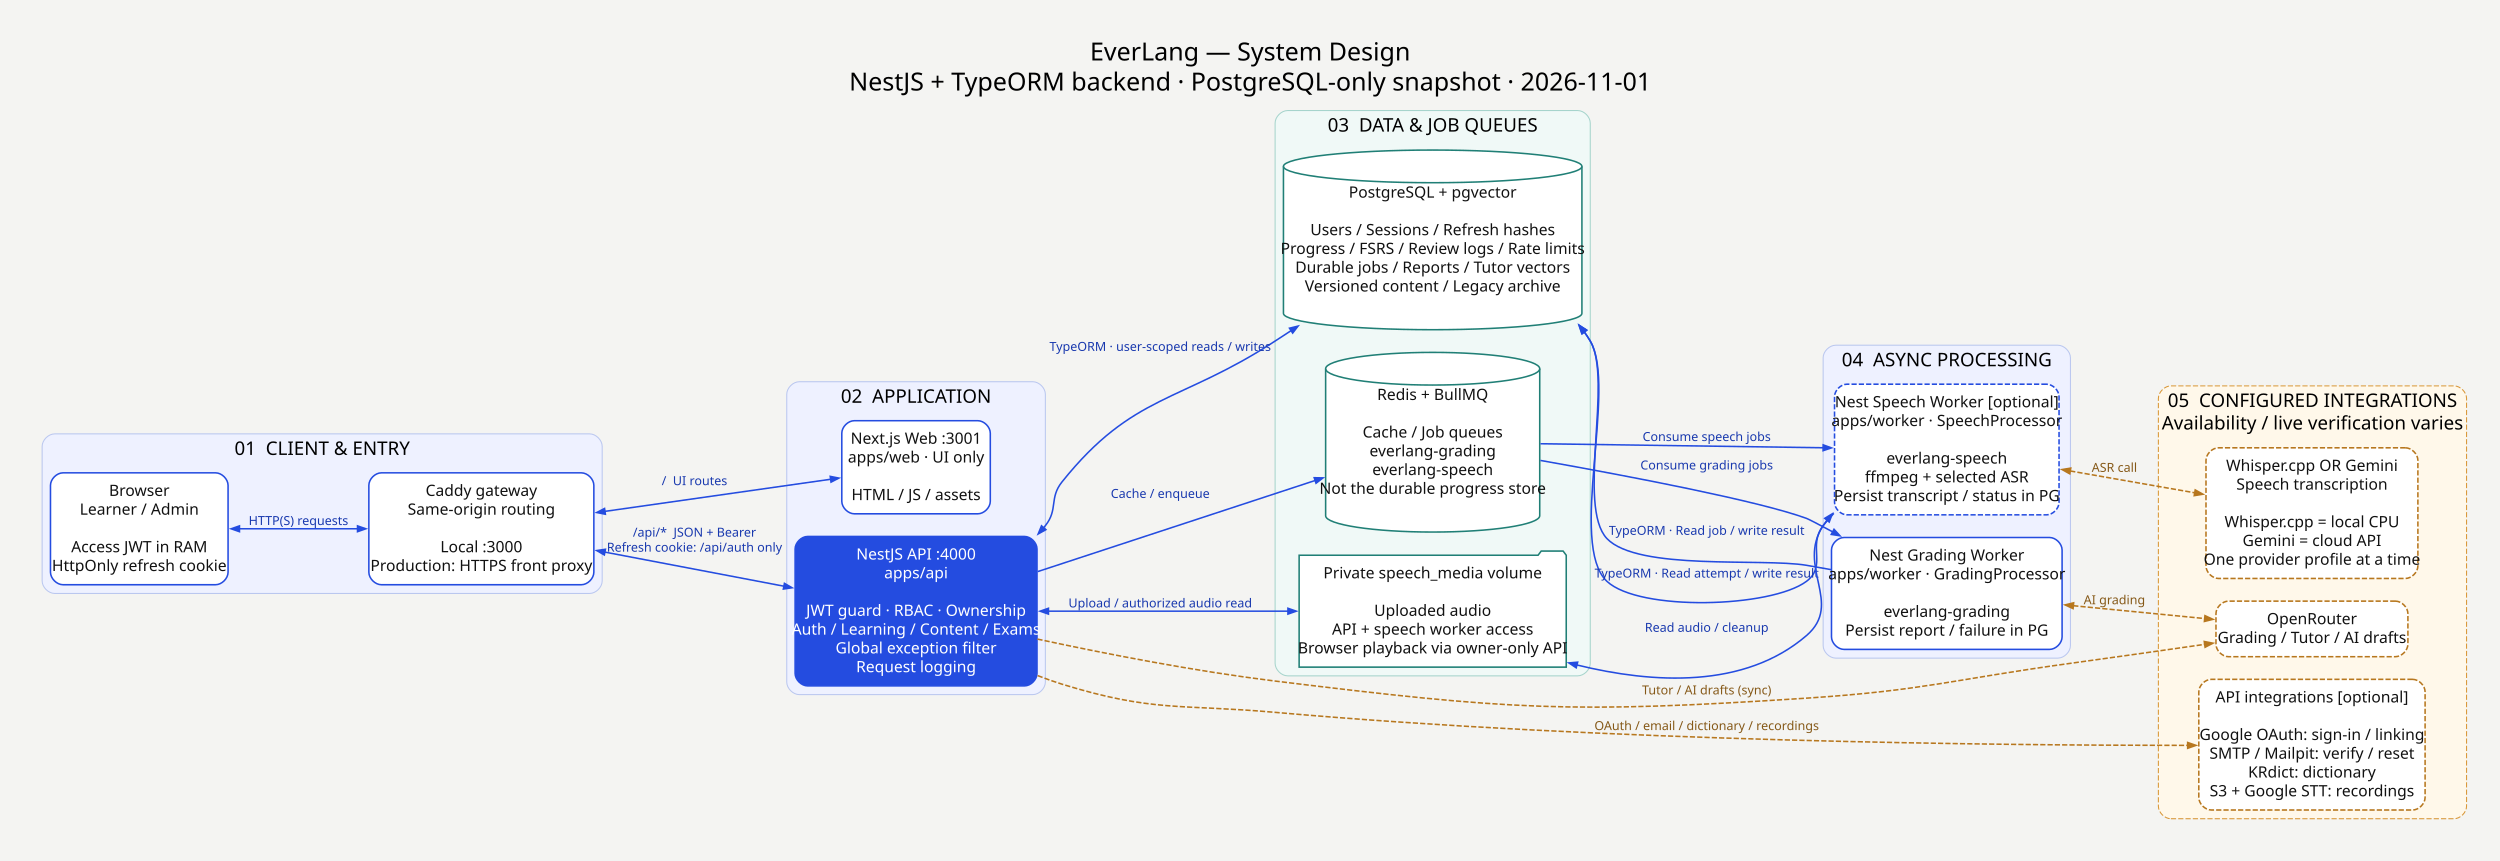
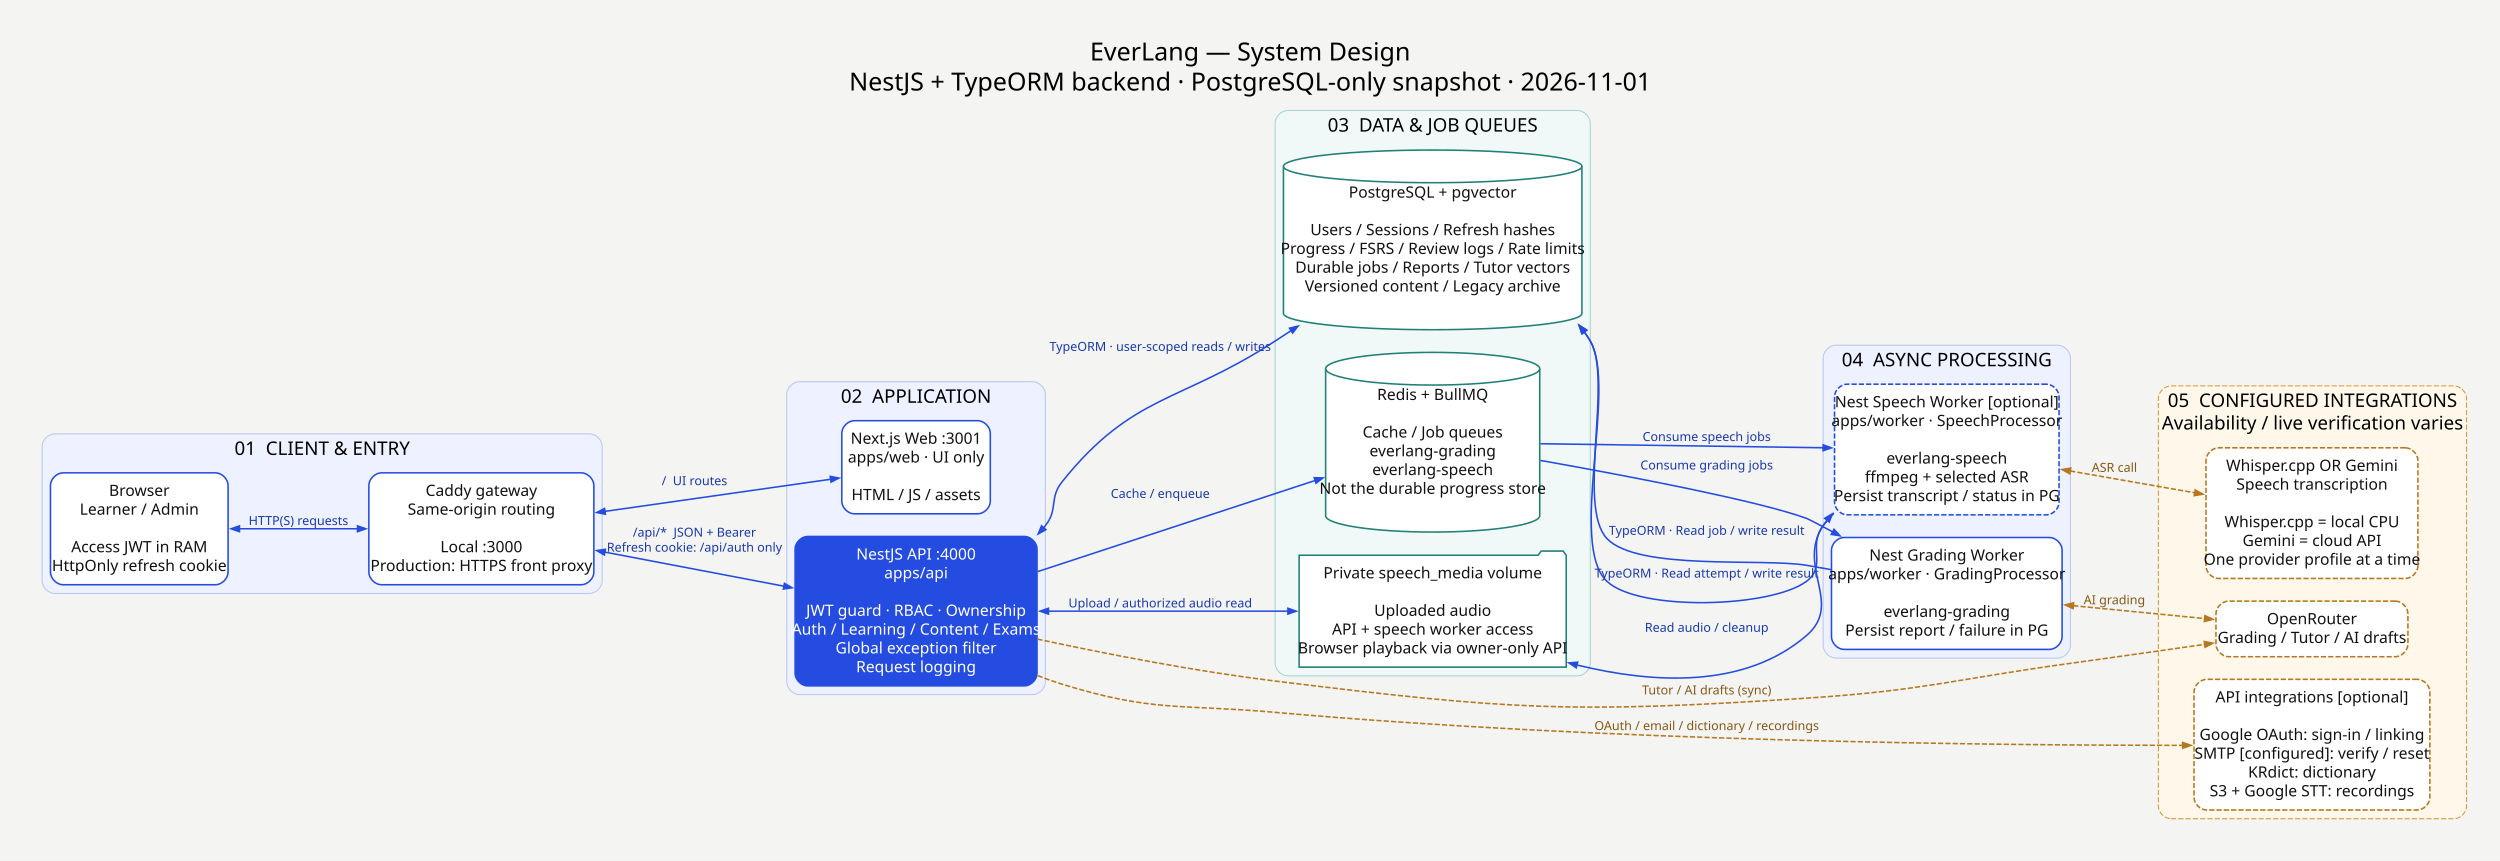
<svg xmlns="http://www.w3.org/2000/svg" width="2397pt" height="825pt" viewBox="0.00 0.00 2397.00 825.00">
  <g id="graph0" class="graph" transform="scale(1 1) rotate(0) translate(32.4 793)">
    <polygon fill="#f4f4f2" stroke="none" points="-32.4,32.4 -32.4,-793 2364.94,-793 2364.94,32.4 -32.4,32.4" />
    <text xml:space="preserve" text-anchor="middle" x="1166.27" y="-735" font-family="Segoe UI" font-size="24.00">EverLang — System Design</text>
    <text xml:space="preserve" text-anchor="middle" x="1166.27" y="-706.2" font-family="Segoe UI" font-size="24.00">NestJS + TypeORM backend · PostgreSQL-only snapshot · 2026-11-01</text>
    <g id="clust1" class="cluster">
      <path fill="#eef1ff" stroke="#bac7ef" d="M20,-224C20,-224 532.98,-224 532.98,-224 538.98,-224 544.98,-230 544.98,-236 544.98,-236 544.98,-365 544.98,-365 544.98,-371 538.98,-377 532.98,-377 532.98,-377 20,-377 20,-377 14,-377 8,-371 8,-365 8,-365 8,-236 8,-236 8,-230 14,-224 20,-224" />
      <text xml:space="preserve" text-anchor="middle" x="276.49" y="-356.8" font-family="Segoe UI" font-size="18.00">01  CLIENT &amp; ENTRY</text>
    </g>
    <g id="clust2" class="cluster">
      <path fill="#eef1ff" stroke="#bac7ef" d="M733.94,-127C733.94,-127 957.89,-127 957.89,-127 963.89,-127 969.89,-133 969.89,-139 969.89,-139 969.89,-415 969.89,-415 969.89,-421 963.89,-427 957.89,-427 957.89,-427 733.94,-427 733.94,-427 727.94,-427 721.94,-421 721.94,-415 721.94,-415 721.94,-139 721.94,-139 721.94,-133 727.94,-127 733.94,-127" />
      <text xml:space="preserve" text-anchor="middle" x="845.91" y="-406.8" font-family="Segoe UI" font-size="18.00">02  APPLICATION</text>
    </g>
    <g id="clust4" class="cluster">
      <path fill="#f0f9f7" stroke="#a6d4cc" d="M1202.17,-145C1202.17,-145 1480.34,-145 1480.34,-145 1486.34,-145 1492.34,-151 1492.34,-157 1492.34,-157 1492.34,-675 1492.34,-675 1492.34,-681 1486.34,-687 1480.34,-687 1480.34,-687 1202.17,-687 1202.17,-687 1196.17,-687 1190.17,-681 1190.17,-675 1190.17,-675 1190.17,-157 1190.17,-157 1190.17,-151 1196.17,-145 1202.17,-145" />
      <text xml:space="preserve" text-anchor="middle" x="1341.25" y="-666.8" font-family="Segoe UI" font-size="18.00">03  DATA &amp; JOB QUEUES</text>
    </g>
    <g id="clust6" class="cluster">
      <path fill="#eef1ff" stroke="#bac7ef" d="M1727.63,-162C1727.63,-162 1940.73,-162 1940.73,-162 1946.73,-162 1952.73,-168 1952.73,-174 1952.73,-174 1952.73,-450 1952.73,-450 1952.73,-456 1946.73,-462 1940.73,-462 1940.73,-462 1727.63,-462 1727.63,-462 1721.63,-462 1715.63,-456 1715.63,-450 1715.63,-450 1715.63,-174 1715.63,-174 1715.63,-168 1721.63,-162 1727.63,-162" />
      <text xml:space="preserve" text-anchor="middle" x="1834.18" y="-441.8" font-family="Segoe UI" font-size="18.00">04  ASYNC PROCESSING</text>
    </g>
    <g id="clust8" class="cluster">
      <path fill="#fff8ea" stroke="#d89636" stroke-dasharray="5,2" d="M2049.05,-8C2049.05,-8 2320.54,-8 2320.54,-8 2326.54,-8 2332.54,-14 2332.54,-20 2332.54,-20 2332.54,-411 2332.54,-411 2332.54,-417 2326.54,-423 2320.54,-423 2320.54,-423 2049.05,-423 2049.05,-423 2043.05,-423 2037.05,-417 2037.05,-411 2037.05,-411 2037.05,-20 2037.05,-20 2037.05,-14 2043.05,-8 2049.05,-8" />
      <text xml:space="preserve" text-anchor="middle" x="2184.79" y="-402.8" font-family="Segoe UI" font-size="18.00">05  CONFIGURED INTEGRATIONS</text>
      <text xml:space="preserve" text-anchor="middle" x="2184.79" y="-381.2" font-family="Segoe UI" font-size="18.00">Availability / live verification varies</text>
    </g>
    <g id="node1" class="node">
      <path fill="white" stroke="#244ce0" stroke-width="1.5" d="M174.27,-339.64C174.27,-339.64 28,-339.64 28,-339.64 22,-339.64 16,-333.64 16,-327.64 16,-327.64 16,-244.36 16,-244.36 16,-238.36 22,-232.36 28,-232.36 28,-232.36 174.27,-232.36 174.27,-232.36 180.27,-232.36 186.27,-238.36 186.27,-244.36 186.27,-244.36 186.27,-327.64 186.27,-327.64 186.27,-333.64 180.27,-339.64 174.27,-339.64" />
      <text xml:space="preserve" text-anchor="middle" x="101.13" y="-317.5" font-family="Segoe UI" font-size="15.00" fill="#111111">Browser</text>
      <text xml:space="preserve" text-anchor="middle" x="101.13" y="-299.5" font-family="Segoe UI" font-size="15.00" fill="#111111">Learner / Admin</text>
      <text xml:space="preserve" text-anchor="middle" x="101.13" y="-263.5" font-family="Segoe UI" font-size="15.00" fill="#111111">Access JWT in RAM</text>
      <text xml:space="preserve" text-anchor="middle" x="101.13" y="-245.5" font-family="Segoe UI" font-size="15.00" fill="#111111">HttpOnly refresh cookie</text>
    </g>
    <g id="node2" class="node">
      <path fill="white" stroke="#244ce0" stroke-width="1.5" d="M524.98,-339.64C524.98,-339.64 333.26,-339.64 333.26,-339.64 327.26,-339.64 321.26,-333.64 321.26,-327.64 321.26,-327.64 321.26,-244.36 321.26,-244.36 321.26,-238.36 327.26,-232.36 333.26,-232.36 333.26,-232.36 524.98,-232.36 524.98,-232.36 530.98,-232.36 536.98,-238.36 536.98,-244.36 536.98,-244.36 536.98,-327.64 536.98,-327.64 536.98,-333.64 530.98,-339.64 524.98,-339.64" />
      <text xml:space="preserve" text-anchor="middle" x="429.12" y="-317.5" font-family="Segoe UI" font-size="15.00" fill="#111111">Caddy gateway</text>
      <text xml:space="preserve" text-anchor="middle" x="429.12" y="-299.5" font-family="Segoe UI" font-size="15.00" fill="#111111">Same-origin routing</text>
      <text xml:space="preserve" text-anchor="middle" x="429.12" y="-263.5" font-family="Segoe UI" font-size="15.00" fill="#111111">Local :3000</text>
      <text xml:space="preserve" text-anchor="middle" x="429.12" y="-245.5" font-family="Segoe UI" font-size="15.00" fill="#111111">Production: HTTPS front proxy</text>
    </g>
    <g id="edge1" class="edge">
      <path fill="none" stroke="#244ce0" stroke-width="1.5" d="M197.15,-286C232.67,-286 273.44,-286 310.74,-286" />
      <polygon fill="#244ce0" stroke="#244ce0" stroke-width="1.5" points="197.2,-283.2 189.2,-286 197.2,-288.8 197.2,-283.2" />
      <polygon fill="#244ce0" stroke="#244ce0" stroke-width="1.5" points="310.38,-288.8 318.38,-286 310.38,-283.2 310.38,-288.8" />
      <text xml:space="preserve" text-anchor="middle" x="253.76" y="-289.6" font-family="Segoe UI" font-size="12.00" fill="#1838ae">HTTP(S) requests</text>
    </g>
    <g id="node3" class="node">
      <path fill="white" stroke="#244ce0" stroke-width="1.5" d="M905.1,-389.64C905.1,-389.64 786.72,-389.64 786.72,-389.64 780.72,-389.64 774.72,-383.64 774.72,-377.64 774.72,-377.64 774.72,-312.36 774.72,-312.36 774.72,-306.36 780.72,-300.36 786.72,-300.36 786.72,-300.36 905.1,-300.36 905.1,-300.36 911.1,-300.36 917.1,-306.36 917.1,-312.36 917.1,-312.36 917.1,-377.64 917.1,-377.64 917.1,-383.64 911.1,-389.64 905.1,-389.64" />
      <text xml:space="preserve" text-anchor="middle" x="845.91" y="-367.5" font-family="Segoe UI" font-size="15.00" fill="#111111">Next.js Web :3001</text>
      <text xml:space="preserve" text-anchor="middle" x="845.91" y="-349.5" font-family="Segoe UI" font-size="15.00" fill="#111111">apps/web · UI only</text>
      <text xml:space="preserve" text-anchor="middle" x="845.91" y="-313.5" font-family="Segoe UI" font-size="15.00" fill="#111111">HTML / JS / assets</text>
    </g>
    <g id="edge2" class="edge">
      <path fill="none" stroke="#244ce0" stroke-width="1.5" d="M547.21,-302.65C616.45,-312.5 702.38,-324.73 764.1,-333.51" />
      <polygon fill="#244ce0" stroke="#244ce0" stroke-width="1.5" points="548.04,-299.94 539.73,-301.59 547.25,-305.49 548.04,-299.94" />
      <polygon fill="#244ce0" stroke="#244ce0" stroke-width="1.5" points="763.61,-336.26 771.93,-334.62 764.4,-330.72 763.61,-336.26" />
      <text xml:space="preserve" text-anchor="middle" x="633.46" y="-327.83" font-family="Segoe UI" font-size="12.00" fill="#1838ae">/  UI routes</text>
    </g>
    <g id="node4" class="node">
      <path fill="#244ce0" stroke="#244ce0" stroke-width="1.5" d="M949.89,-278.64C949.89,-278.64 741.94,-278.64 741.94,-278.64 735.94,-278.64 729.94,-272.64 729.94,-266.64 729.94,-266.64 729.94,-147.36 729.94,-147.36 729.94,-141.36 735.94,-135.36 741.94,-135.36 741.94,-135.36 949.89,-135.36 949.89,-135.36 955.89,-135.36 961.89,-141.36 961.89,-147.36 961.89,-147.36 961.89,-266.64 961.89,-266.64 961.89,-272.64 955.89,-278.64 949.89,-278.64" />
      <text xml:space="preserve" text-anchor="middle" x="845.91" y="-256.5" font-family="Segoe UI" font-size="15.00" fill="white">NestJS API :4000</text>
      <text xml:space="preserve" text-anchor="middle" x="845.91" y="-238.5" font-family="Segoe UI" font-size="15.00" fill="white">apps/api</text>
      <text xml:space="preserve" text-anchor="middle" x="845.91" y="-202.5" font-family="Segoe UI" font-size="15.00" fill="white">JWT guard · RBAC · Ownership</text>
      <text xml:space="preserve" text-anchor="middle" x="845.91" y="-184.5" font-family="Segoe UI" font-size="15.00" fill="white">Auth / Learning / Content / Exams</text>
      <text xml:space="preserve" text-anchor="middle" x="845.91" y="-166.5" font-family="Segoe UI" font-size="15.00" fill="white">Global exception filter</text>
      <text xml:space="preserve" text-anchor="middle" x="845.91" y="-148.5" font-family="Segoe UI" font-size="15.00" fill="white">Request logging</text>
    </g>
    <g id="edge3" class="edge">
      <path fill="none" stroke="#244ce0" stroke-width="1.5" d="M547.25,-263.69C601,-253.45 664.8,-241.3 719.52,-230.88" />
      <polygon fill="#244ce0" stroke="#244ce0" stroke-width="1.5" points="547.04,-260.88 539.71,-265.13 548.09,-266.38 547.04,-260.88" />
      <polygon fill="#244ce0" stroke="#244ce0" stroke-width="1.5" points="719.71,-233.7 727.04,-229.45 718.66,-228.2 719.71,-233.7" />
      <text xml:space="preserve" text-anchor="middle" x="633.46" y="-278.45" font-family="Segoe UI" font-size="12.00" fill="#1838ae">/api/*  JSON + Bearer</text>
      <text xml:space="preserve" text-anchor="middle" x="633.46" y="-264.05" font-family="Segoe UI" font-size="12.00" fill="#1838ae">Refresh cookie: /api/auth only</text>
    </g>
    <g id="node5" class="node">
      <path fill="#ffffff" stroke="#207f76" stroke-width="1.5" d="M1484.34,-633.47C1484.34,-642.11 1420.21,-649.13 1341.25,-649.13 1262.3,-649.13 1198.17,-642.11 1198.17,-633.47 1198.17,-633.47 1198.17,-492.53 1198.17,-492.53 1198.17,-483.89 1262.3,-476.87 1341.25,-476.87 1420.21,-476.87 1484.34,-483.89 1484.34,-492.53 1484.34,-492.53 1484.34,-633.47 1484.34,-633.47" />
      <path fill="none" stroke="#207f76" stroke-width="1.5" d="M1484.34,-633.47C1484.34,-624.83 1420.21,-617.81 1341.25,-617.81 1262.3,-617.81 1198.17,-624.83 1198.17,-633.47" />
      <text xml:space="preserve" text-anchor="middle" x="1341.25" y="-603.5" font-family="Segoe UI" font-size="15.00" fill="#111111">PostgreSQL + pgvector</text>
      <text xml:space="preserve" text-anchor="middle" x="1341.25" y="-567.5" font-family="Segoe UI" font-size="15.00" fill="#111111">Users / Sessions / Refresh hashes</text>
      <text xml:space="preserve" text-anchor="middle" x="1341.25" y="-549.5" font-family="Segoe UI" font-size="15.00" fill="#111111">Progress / FSRS / Review logs / Rate limits</text>
      <text xml:space="preserve" text-anchor="middle" x="1341.25" y="-531.5" font-family="Segoe UI" font-size="15.00" fill="#111111">Durable jobs / Reports / Tutor vectors</text>
      <text xml:space="preserve" text-anchor="middle" x="1341.25" y="-513.5" font-family="Segoe UI" font-size="15.00" fill="#111111">Versioned content / Legacy archive</text>
    </g>
    <g id="edge4" class="edge">
      <path fill="none" stroke="#244ce0" stroke-width="1.5" d="M968.13,-286.84C968.72,-287.56 969.31,-288.28 969.89,-289 982.34,-304.62 973.4,-315.41 985.89,-331 1053.93,-415.93 1099.07,-406.46 1190.17,-466 1195.28,-469.34 1200.5,-472.74 1205.77,-476.17" />
      <polygon fill="#244ce0" stroke="#244ce0" stroke-width="1.5" points="970.39,-285.17 962.99,-281.03 966.19,-288.88 970.39,-285.17" />
      <polygon fill="#244ce0" stroke="#244ce0" stroke-width="1.5" points="1203.95,-478.33 1212.18,-480.35 1207.01,-473.64 1203.95,-478.33" />
      <text xml:space="preserve" text-anchor="middle" x="1080.03" y="-456.55" font-family="Segoe UI" font-size="12.00" fill="#1838ae">TypeORM · user-scoped reads / writes</text>
    </g>
    <g id="node6" class="node">
      <path fill="#ffffff" stroke="#207f76" stroke-width="1.5" d="M1443.89,-439.47C1443.89,-448.11 1397.89,-455.13 1341.25,-455.13 1284.62,-455.13 1238.62,-448.11 1238.62,-439.47 1238.62,-439.47 1238.62,-298.53 1238.62,-298.53 1238.62,-289.89 1284.62,-282.87 1341.25,-282.87 1397.89,-282.87 1443.89,-289.89 1443.89,-298.53 1443.89,-298.53 1443.89,-439.47 1443.89,-439.47" />
      <path fill="none" stroke="#207f76" stroke-width="1.5" d="M1443.89,-439.47C1443.89,-430.83 1397.89,-423.81 1341.25,-423.81 1284.62,-423.81 1238.62,-430.83 1238.62,-439.47" />
      <text xml:space="preserve" text-anchor="middle" x="1341.25" y="-409.5" font-family="Segoe UI" font-size="15.00" fill="#111111">Redis + BullMQ</text>
      <text xml:space="preserve" text-anchor="middle" x="1341.25" y="-373.5" font-family="Segoe UI" font-size="15.00" fill="#111111">Cache / Job queues</text>
      <text xml:space="preserve" text-anchor="middle" x="1341.25" y="-355.5" font-family="Segoe UI" font-size="15.00" fill="#111111">everlang-grading</text>
      <text xml:space="preserve" text-anchor="middle" x="1341.25" y="-337.5" font-family="Segoe UI" font-size="15.00" fill="#111111">everlang-speech</text>
      <text xml:space="preserve" text-anchor="middle" x="1341.25" y="-319.5" font-family="Segoe UI" font-size="15.00" fill="#111111">Not the durable progress store</text>
    </g>
    <g id="edge5" class="edge">
      <path fill="none" stroke="#244ce0" stroke-width="1.5" d="M962.58,-244.98C1042.9,-271.36 1149.33,-306.31 1228.74,-332.38" />
      <polygon fill="#244ce0" stroke="#244ce0" stroke-width="1.5" points="1227.65,-334.97 1236.13,-334.81 1229.4,-329.65 1227.65,-334.97" />
      <text xml:space="preserve" text-anchor="middle" x="1080.03" y="-315.58" font-family="Segoe UI" font-size="12.00" fill="#1838ae">Cache / enqueue</text>
    </g>
    <g id="node7" class="node">
      <polygon fill="#ffffff" stroke="#207f76" stroke-width="1.5" points="1469.3,-260.64 1466.3,-264.64 1445.3,-264.64 1442.3,-260.64 1213.21,-260.64 1213.21,-153.36 1469.3,-153.36 1469.3,-260.64" />
      <text xml:space="preserve" text-anchor="middle" x="1341.25" y="-238.5" font-family="Segoe UI" font-size="15.00" fill="#111111">Private speech_media volume</text>
      <text xml:space="preserve" text-anchor="middle" x="1341.25" y="-202.5" font-family="Segoe UI" font-size="15.00" fill="#111111">Uploaded audio</text>
      <text xml:space="preserve" text-anchor="middle" x="1341.25" y="-184.5" font-family="Segoe UI" font-size="15.00" fill="#111111">API + speech worker access</text>
      <text xml:space="preserve" text-anchor="middle" x="1341.25" y="-166.5" font-family="Segoe UI" font-size="15.00" fill="#111111">Browser playback via owner-only API</text>
    </g>
    <g id="edge6" class="edge">
      <path fill="none" stroke="#244ce0" stroke-width="1.5" d="M972.83,-207C1043.07,-207 1130.65,-207 1202.69,-207" />
      <polygon fill="#244ce0" stroke="#244ce0" stroke-width="1.5" points="972.85,-204.2 964.85,-207 972.85,-209.8 972.85,-204.2" />
      <polygon fill="#244ce0" stroke="#244ce0" stroke-width="1.5" points="1202.48,-209.8 1210.48,-207 1202.48,-204.2 1202.48,-209.8" />
      <text xml:space="preserve" text-anchor="middle" x="1080.03" y="-210.6" font-family="Segoe UI" font-size="12.00" fill="#1838ae">Upload / authorized audio read</text>
    </g>
    <g id="node10" class="node">
      <path fill="white" stroke="#b7771e" stroke-width="1.5" stroke-dasharray="5,2" d="M2264.3,-216.64C2264.3,-216.64 2104.28,-216.64 2104.28,-216.64 2098.28,-216.64 2092.28,-210.64 2092.28,-204.64 2092.28,-204.64 2092.28,-175.36 2092.28,-175.36 2092.28,-169.36 2098.28,-163.36 2104.28,-163.36 2104.28,-163.36 2264.3,-163.36 2264.3,-163.36 2270.3,-163.36 2276.3,-169.36 2276.3,-175.36 2276.3,-175.36 2276.3,-204.64 2276.3,-204.64 2276.3,-210.64 2270.3,-216.64 2264.3,-216.64" />
      <text xml:space="preserve" text-anchor="middle" x="2184.29" y="-194.5" font-family="Segoe UI" font-size="15.00" fill="#111111">OpenRouter</text>
      <text xml:space="preserve" text-anchor="middle" x="2184.29" y="-176.5" font-family="Segoe UI" font-size="15.00" fill="#111111">Grading / Tutor / AI drafts</text>
    </g>
    <g id="edge14" class="edge">
      <path fill="none" stroke="#b7771e" stroke-width="1.5" stroke-dasharray="5,2" d="M962.25,-180.26C1028.56,-165.96 1113.63,-149.39 1190.17,-140 1415.03,-112.4 1473.57,-108.75 1699.63,-123.6 1812.85,-131.04 1840.32,-141.54 1952.73,-157 1994.92,-162.8 2041.42,-169.42 2081.55,-175.19" />
      <polygon fill="#b7771e" stroke="#b7771e" stroke-width="1.5" points="2081.04,-177.95 2089.36,-176.32 2081.84,-172.41 2081.04,-177.95" />
      <text xml:space="preserve" text-anchor="middle" x="1603.98" y="-127.2" font-family="Segoe UI" font-size="12.00" fill="#855817">Tutor / AI drafts (sync)</text>
    </g>
    <g id="node12" class="node">
-       <path fill="white" stroke="#b7771e" stroke-width="1.5" stroke-dasharray="5,2" d="M2280.78,-141.64C2280.78,-141.64 2087.81,-141.64 2087.81,-141.64 2081.81,-141.64 2075.81,-135.64 2075.81,-129.64 2075.81,-129.64 2075.81,-28.36 2075.81,-28.36 2075.81,-22.36 2081.81,-16.36 2087.81,-16.36 2087.81,-16.36 2280.78,-16.36 2280.78,-16.36 2286.78,-16.36 2292.78,-22.36 2292.78,-28.36 2292.78,-28.36 2292.78,-129.64 2292.78,-129.64 2292.78,-135.64 2286.78,-141.64 2280.78,-141.64" />
+       <path fill="white" stroke="#b7771e" stroke-width="1.5" stroke-dasharray="5,2" d="M2285.34,-141.64C2285.34,-141.64 2083.25,-141.64 2083.25,-141.64 2077.25,-141.64 2071.25,-135.64 2071.25,-129.64 2071.25,-129.64 2071.25,-28.36 2071.25,-28.36 2071.25,-22.36 2077.25,-16.36 2083.25,-16.36 2083.25,-16.36 2285.34,-16.36 2285.34,-16.36 2291.34,-16.36 2297.34,-22.36 2297.34,-28.36 2297.34,-28.36 2297.34,-129.64 2297.34,-129.64 2297.34,-135.64 2291.34,-141.64 2285.34,-141.64" />
      <text xml:space="preserve" text-anchor="middle" x="2184.29" y="-119.5" font-family="Segoe UI" font-size="15.00" fill="#111111">API integrations [optional]</text>
      <text xml:space="preserve" text-anchor="middle" x="2184.29" y="-83.5" font-family="Segoe UI" font-size="15.00" fill="#111111">Google OAuth: sign-in / linking</text>
-       <text xml:space="preserve" text-anchor="middle" x="2184.29" y="-65.5" font-family="Segoe UI" font-size="15.00" fill="#111111">SMTP / Mailpit: verify / reset</text>
+       <text xml:space="preserve" text-anchor="middle" x="2184.29" y="-65.5" font-family="Segoe UI" font-size="15.00" fill="#111111">SMTP [configured]: verify / reset</text>
      <text xml:space="preserve" text-anchor="middle" x="2184.29" y="-47.5" font-family="Segoe UI" font-size="15.00" fill="#111111">KRdict: dictionary</text>
      <text xml:space="preserve" text-anchor="middle" x="2184.29" y="-29.5" font-family="Segoe UI" font-size="15.00" fill="#111111">S3 + Google STT: recordings</text>
    </g>
    <g id="edge15" class="edge">
-       <path fill="none" stroke="#b7771e" stroke-width="1.5" stroke-dasharray="5,2" d="M962.5,-145.24C970.3,-142.18 978.14,-139.39 985.89,-137 1073.41,-110.02 1098.95,-118.08 1190.17,-110 1505.47,-82.08 1879.02,-78.26 2065.31,-78.33" />
-       <polygon fill="#b7771e" stroke="#b7771e" stroke-width="1.5" points="2065.13,-81.13 2073.13,-78.34 2065.14,-75.53 2065.13,-81.13" />
+       <path fill="none" stroke="#b7771e" stroke-width="1.5" stroke-dasharray="5,2" d="M962.5,-145.24C970.3,-142.18 978.14,-139.39 985.89,-137 1073.41,-110.02 1098.95,-118.08 1190.17,-110 1502.73,-82.32 1872.53,-78.33 2060.41,-78.33" />
+       <polygon fill="#b7771e" stroke="#b7771e" stroke-width="1.5" points="2060.32,-81.13 2068.33,-78.34 2060.33,-75.53 2060.32,-81.13" />
      <text xml:space="preserve" text-anchor="middle" x="1603.98" y="-92.99" font-family="Segoe UI" font-size="12.00" fill="#855817">OAuth / email / dictionary / recordings</text>
    </g>
    <g id="node8" class="node">
      <path fill="white" stroke="#244ce0" stroke-width="1.5" d="M1932.73,-277.64C1932.73,-277.64 1735.63,-277.64 1735.63,-277.64 1729.63,-277.64 1723.63,-271.64 1723.63,-265.64 1723.63,-265.64 1723.63,-182.36 1723.63,-182.36 1723.63,-176.36 1729.63,-170.36 1735.63,-170.36 1735.63,-170.36 1932.73,-170.36 1932.73,-170.36 1938.73,-170.36 1944.73,-176.36 1944.73,-182.36 1944.73,-182.36 1944.73,-265.64 1944.73,-265.64 1944.73,-271.64 1938.73,-277.64 1932.73,-277.64" />
      <text xml:space="preserve" text-anchor="middle" x="1834.18" y="-255.5" font-family="Segoe UI" font-size="15.00" fill="#111111">Nest Grading Worker</text>
      <text xml:space="preserve" text-anchor="middle" x="1834.18" y="-237.5" font-family="Segoe UI" font-size="15.00" fill="#111111">apps/worker · GradingProcessor</text>
      <text xml:space="preserve" text-anchor="middle" x="1834.18" y="-201.5" font-family="Segoe UI" font-size="15.00" fill="#111111">everlang-grading</text>
      <text xml:space="preserve" text-anchor="middle" x="1834.18" y="-183.5" font-family="Segoe UI" font-size="15.00" fill="#111111">Persist report / failure in PG</text>
    </g>
    <g id="edge7" class="edge">
      <path fill="none" stroke="#244ce0" stroke-width="1.5" d="M1444.56,-351.54C1533,-335.82 1653.64,-312.68 1699.63,-296 1701.67,-295.26 1711.49,-290.14 1724.96,-282.94" />
      <polygon fill="#244ce0" stroke="#244ce0" stroke-width="1.5" points="1726.05,-285.53 1731.78,-279.28 1723.4,-280.6 1726.05,-285.53" />
      <text xml:space="preserve" text-anchor="middle" x="1603.98" y="-342.85" font-family="Segoe UI" font-size="12.00" fill="#1838ae">Consume grading jobs</text>
    </g>
    <g id="node9" class="node">
      <path fill="white" stroke="#244ce0" stroke-width="1.5" stroke-dasharray="5,2" d="M1929.81,-424.64C1929.81,-424.64 1738.55,-424.64 1738.55,-424.64 1732.55,-424.64 1726.55,-418.64 1726.55,-412.64 1726.55,-412.64 1726.55,-311.36 1726.55,-311.36 1726.55,-305.36 1732.55,-299.36 1738.55,-299.36 1738.55,-299.36 1929.81,-299.36 1929.81,-299.36 1935.81,-299.36 1941.81,-305.36 1941.81,-311.36 1941.81,-311.36 1941.81,-412.64 1941.81,-412.64 1941.81,-418.64 1935.81,-424.64 1929.81,-424.64" />
      <text xml:space="preserve" text-anchor="middle" x="1834.18" y="-402.5" font-family="Segoe UI" font-size="15.00" fill="#111111">Nest Speech Worker [optional]</text>
      <text xml:space="preserve" text-anchor="middle" x="1834.18" y="-384.5" font-family="Segoe UI" font-size="15.00" fill="#111111">apps/worker · SpeechProcessor</text>
      <text xml:space="preserve" text-anchor="middle" x="1834.18" y="-348.5" font-family="Segoe UI" font-size="15.00" fill="#111111">everlang-speech</text>
      <text xml:space="preserve" text-anchor="middle" x="1834.18" y="-330.5" font-family="Segoe UI" font-size="15.00" fill="#111111">ffmpeg + selected ASR</text>
      <text xml:space="preserve" text-anchor="middle" x="1834.18" y="-312.5" font-family="Segoe UI" font-size="15.00" fill="#111111">Persist transcript / status in PG</text>
    </g>
    <g id="edge8" class="edge">
      <path fill="none" stroke="#244ce0" stroke-width="1.5" d="M1444.57,-367.54C1523.61,-366.41 1633.09,-364.85 1715.7,-363.68" />
      <polygon fill="#244ce0" stroke="#244ce0" stroke-width="1.5" points="1715.67,-366.48 1723.63,-363.56 1715.59,-360.88 1715.67,-366.48" />
      <text xml:space="preserve" text-anchor="middle" x="1603.98" y="-370.14" font-family="Segoe UI" font-size="12.00" fill="#1838ae">Consume speech jobs</text>
    </g>
    <g id="edge9" class="edge">
      <path fill="none" stroke="#244ce0" stroke-width="1.5" d="M1723.24,-246.83C1715.26,-248.3 1707.33,-249.71 1699.63,-251 1657.33,-258.1 1537.92,-245.54 1508.34,-276.6 1479.21,-307.19 1514.08,-429.79 1492.34,-466 1490.49,-469.09 1488.49,-472.09 1486.38,-475.02" />
      <polygon fill="#244ce0" stroke="#244ce0" stroke-width="1.5" points="1484.21,-473.24 1481.49,-481.26 1488.63,-476.68 1484.21,-473.24" />
      <text xml:space="preserve" text-anchor="middle" x="1603.98" y="-280.2" font-family="Segoe UI" font-size="12.00" fill="#1838ae">TypeORM · Read job / write result</text>
    </g>
    <g id="edge12" class="edge">
      <path fill="none" stroke="#b7771e" stroke-width="1.5" stroke-dasharray="5,2" d="M1955.36,-212.26C1996.45,-208.25 2041.99,-203.8 2081.49,-199.94" />
      <polygon fill="#b7771e" stroke="#b7771e" stroke-width="1.5" points="1955.27,-209.46 1947.58,-213.02 1955.82,-215.03 1955.27,-209.46" />
      <polygon fill="#b7771e" stroke="#b7771e" stroke-width="1.5" points="2081.71,-202.73 2089.4,-199.17 2081.17,-197.16 2081.71,-202.73" />
      <text xml:space="preserve" text-anchor="middle" x="1994.89" y="-213.65" font-family="Segoe UI" font-size="12.00" fill="#855817">AI grading</text>
    </g>
    <g id="edge10" class="edge">
      <path fill="none" stroke="#244ce0" stroke-width="1.5" d="M1725.88,-300.78C1722.21,-297.03 1718.77,-293.1 1715.63,-289 1700.57,-269.32 1719.5,-250.39 1699.63,-235.6 1665.53,-210.22 1539.42,-206.6 1508.34,-235.6 1470.81,-270.61 1518.42,-421.8 1492.34,-466 1490.55,-469.03 1488.62,-471.98 1486.58,-474.86" />
      <polygon fill="#244ce0" stroke="#244ce0" stroke-width="1.5" points="1484.55,-472.91 1481.89,-480.96 1488.99,-476.32 1484.55,-472.91" />
      <text xml:space="preserve" text-anchor="middle" x="1603.98" y="-239.2" font-family="Segoe UI" font-size="12.00" fill="#1838ae">TypeORM · Read attempt / write result</text>
    </g>
    <g id="edge11" class="edge">
      <path fill="none" stroke="#244ce0" stroke-width="1.5" d="M1719.53,-294.5C1718.17,-292.71 1716.86,-290.87 1715.63,-289 1689.55,-249.44 1735.56,-214.49 1699.63,-183.6 1640.29,-132.59 1552.93,-137.39 1479.43,-155.45" />
      <polygon fill="#244ce0" stroke="#244ce0" stroke-width="1.5" points="1717.15,-296.02 1724.41,-300.38 1721.45,-292.44 1717.15,-296.02" />
      <polygon fill="#244ce0" stroke="#244ce0" stroke-width="1.5" points="1478.88,-152.7 1471.82,-157.4 1480.27,-158.13 1478.88,-152.7" />
      <text xml:space="preserve" text-anchor="middle" x="1603.98" y="-187.2" font-family="Segoe UI" font-size="12.00" fill="#1838ae">Read audio / cleanup</text>
    </g>
    <g id="node11" class="node">
      <path fill="white" stroke="#b7771e" stroke-width="1.5" stroke-dasharray="5,2" d="M2273.87,-363.64C2273.87,-363.64 2094.71,-363.64 2094.71,-363.64 2088.71,-363.64 2082.71,-357.64 2082.71,-351.64 2082.71,-351.64 2082.71,-250.36 2082.71,-250.36 2082.71,-244.36 2088.71,-238.36 2094.71,-238.36 2094.71,-238.36 2273.87,-238.36 2273.87,-238.36 2279.87,-238.36 2285.87,-244.36 2285.87,-250.36 2285.87,-250.36 2285.87,-351.64 2285.87,-351.64 2285.87,-357.64 2279.87,-363.64 2273.87,-363.64" />
      <text xml:space="preserve" text-anchor="middle" x="2184.29" y="-341.5" font-family="Segoe UI" font-size="15.00" fill="#111111">Whisper.cpp OR Gemini</text>
      <text xml:space="preserve" text-anchor="middle" x="2184.29" y="-323.5" font-family="Segoe UI" font-size="15.00" fill="#111111">Speech transcription</text>
      <text xml:space="preserve" text-anchor="middle" x="2184.29" y="-287.5" font-family="Segoe UI" font-size="15.00" fill="#111111">Whisper.cpp = local CPU</text>
      <text xml:space="preserve" text-anchor="middle" x="2184.29" y="-269.5" font-family="Segoe UI" font-size="15.00" fill="#111111">Gemini = cloud API</text>
      <text xml:space="preserve" text-anchor="middle" x="2184.29" y="-251.5" font-family="Segoe UI" font-size="15.00" fill="#111111">One provider profile at a time</text>
    </g>
    <g id="edge13" class="edge">
      <path fill="none" stroke="#b7771e" stroke-width="1.5" stroke-dasharray="5,2" d="M1952.47,-341.45C1991.04,-334.69 2033.79,-327.2 2071.91,-320.52" />
      <polygon fill="#b7771e" stroke="#b7771e" stroke-width="1.5" points="1952.1,-338.67 1944.7,-342.81 1953.06,-344.19 1952.1,-338.67" />
      <polygon fill="#b7771e" stroke="#b7771e" stroke-width="1.5" points="2072.38,-323.28 2079.77,-319.14 2071.41,-317.76 2072.38,-323.28" />
      <text xml:space="preserve" text-anchor="middle" x="1994.89" y="-340.56" font-family="Segoe UI" font-size="12.00" fill="#855817">ASR call</text>
    </g>
  </g>
</svg>
